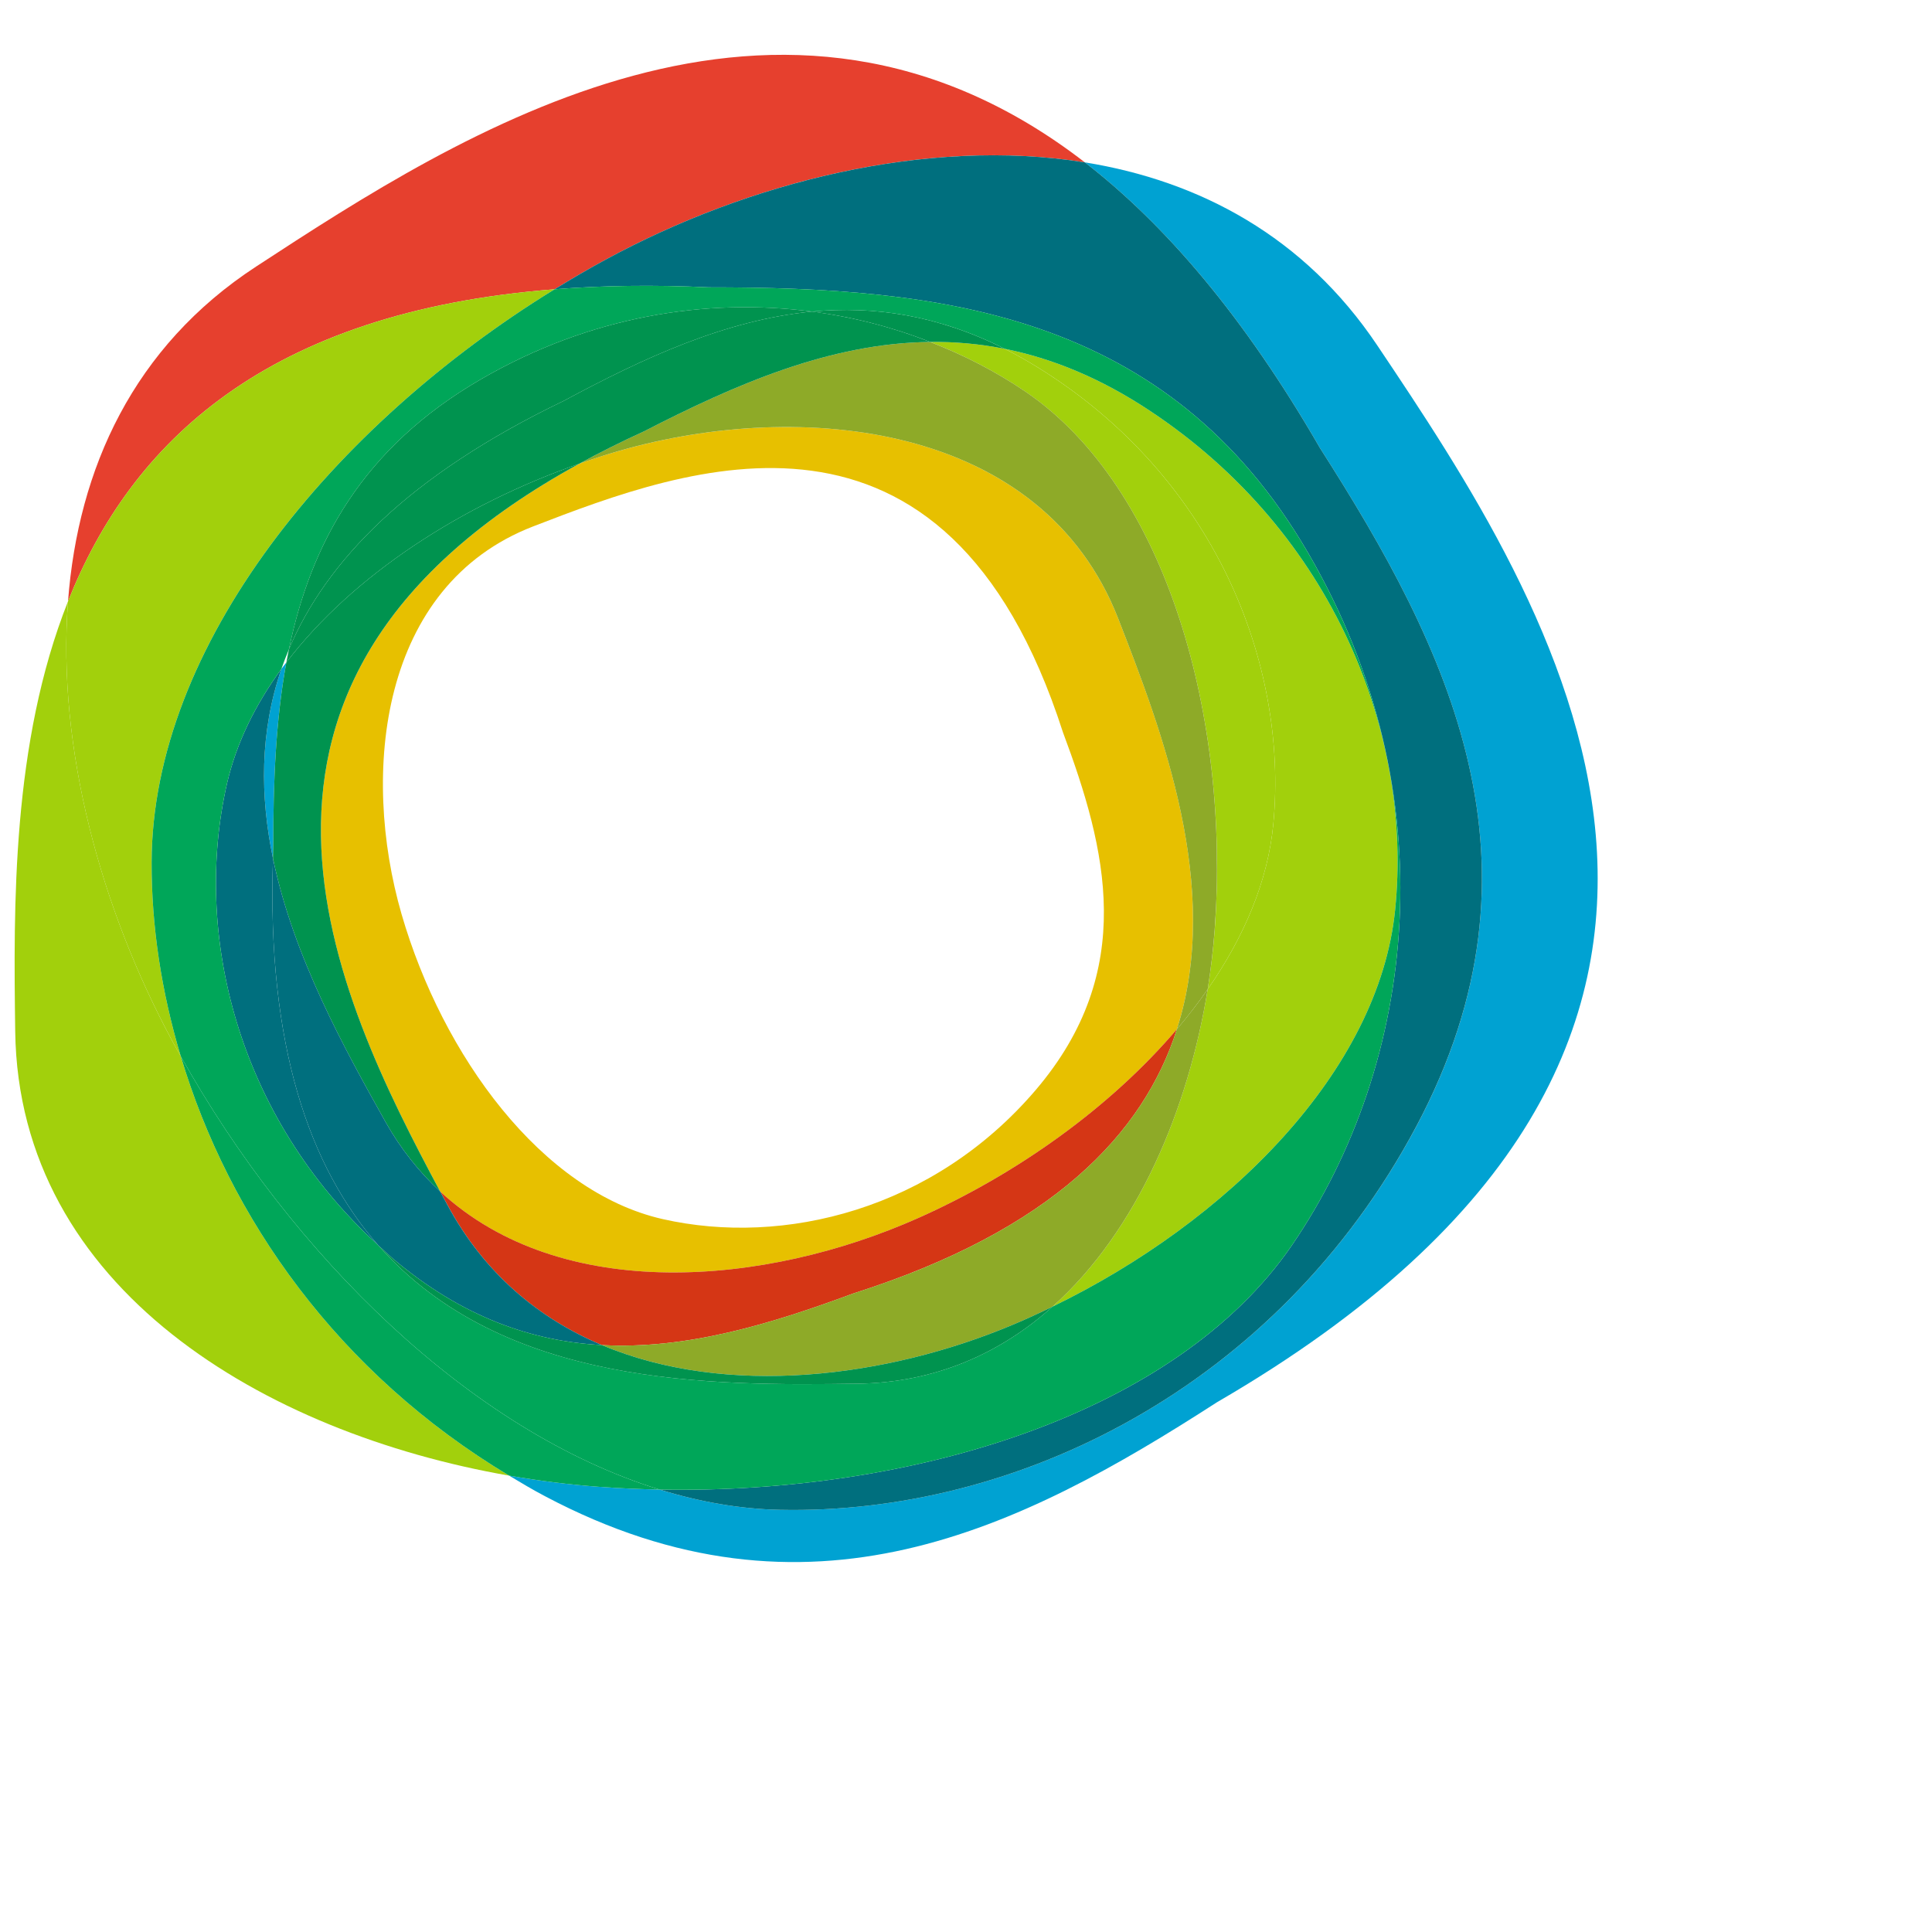
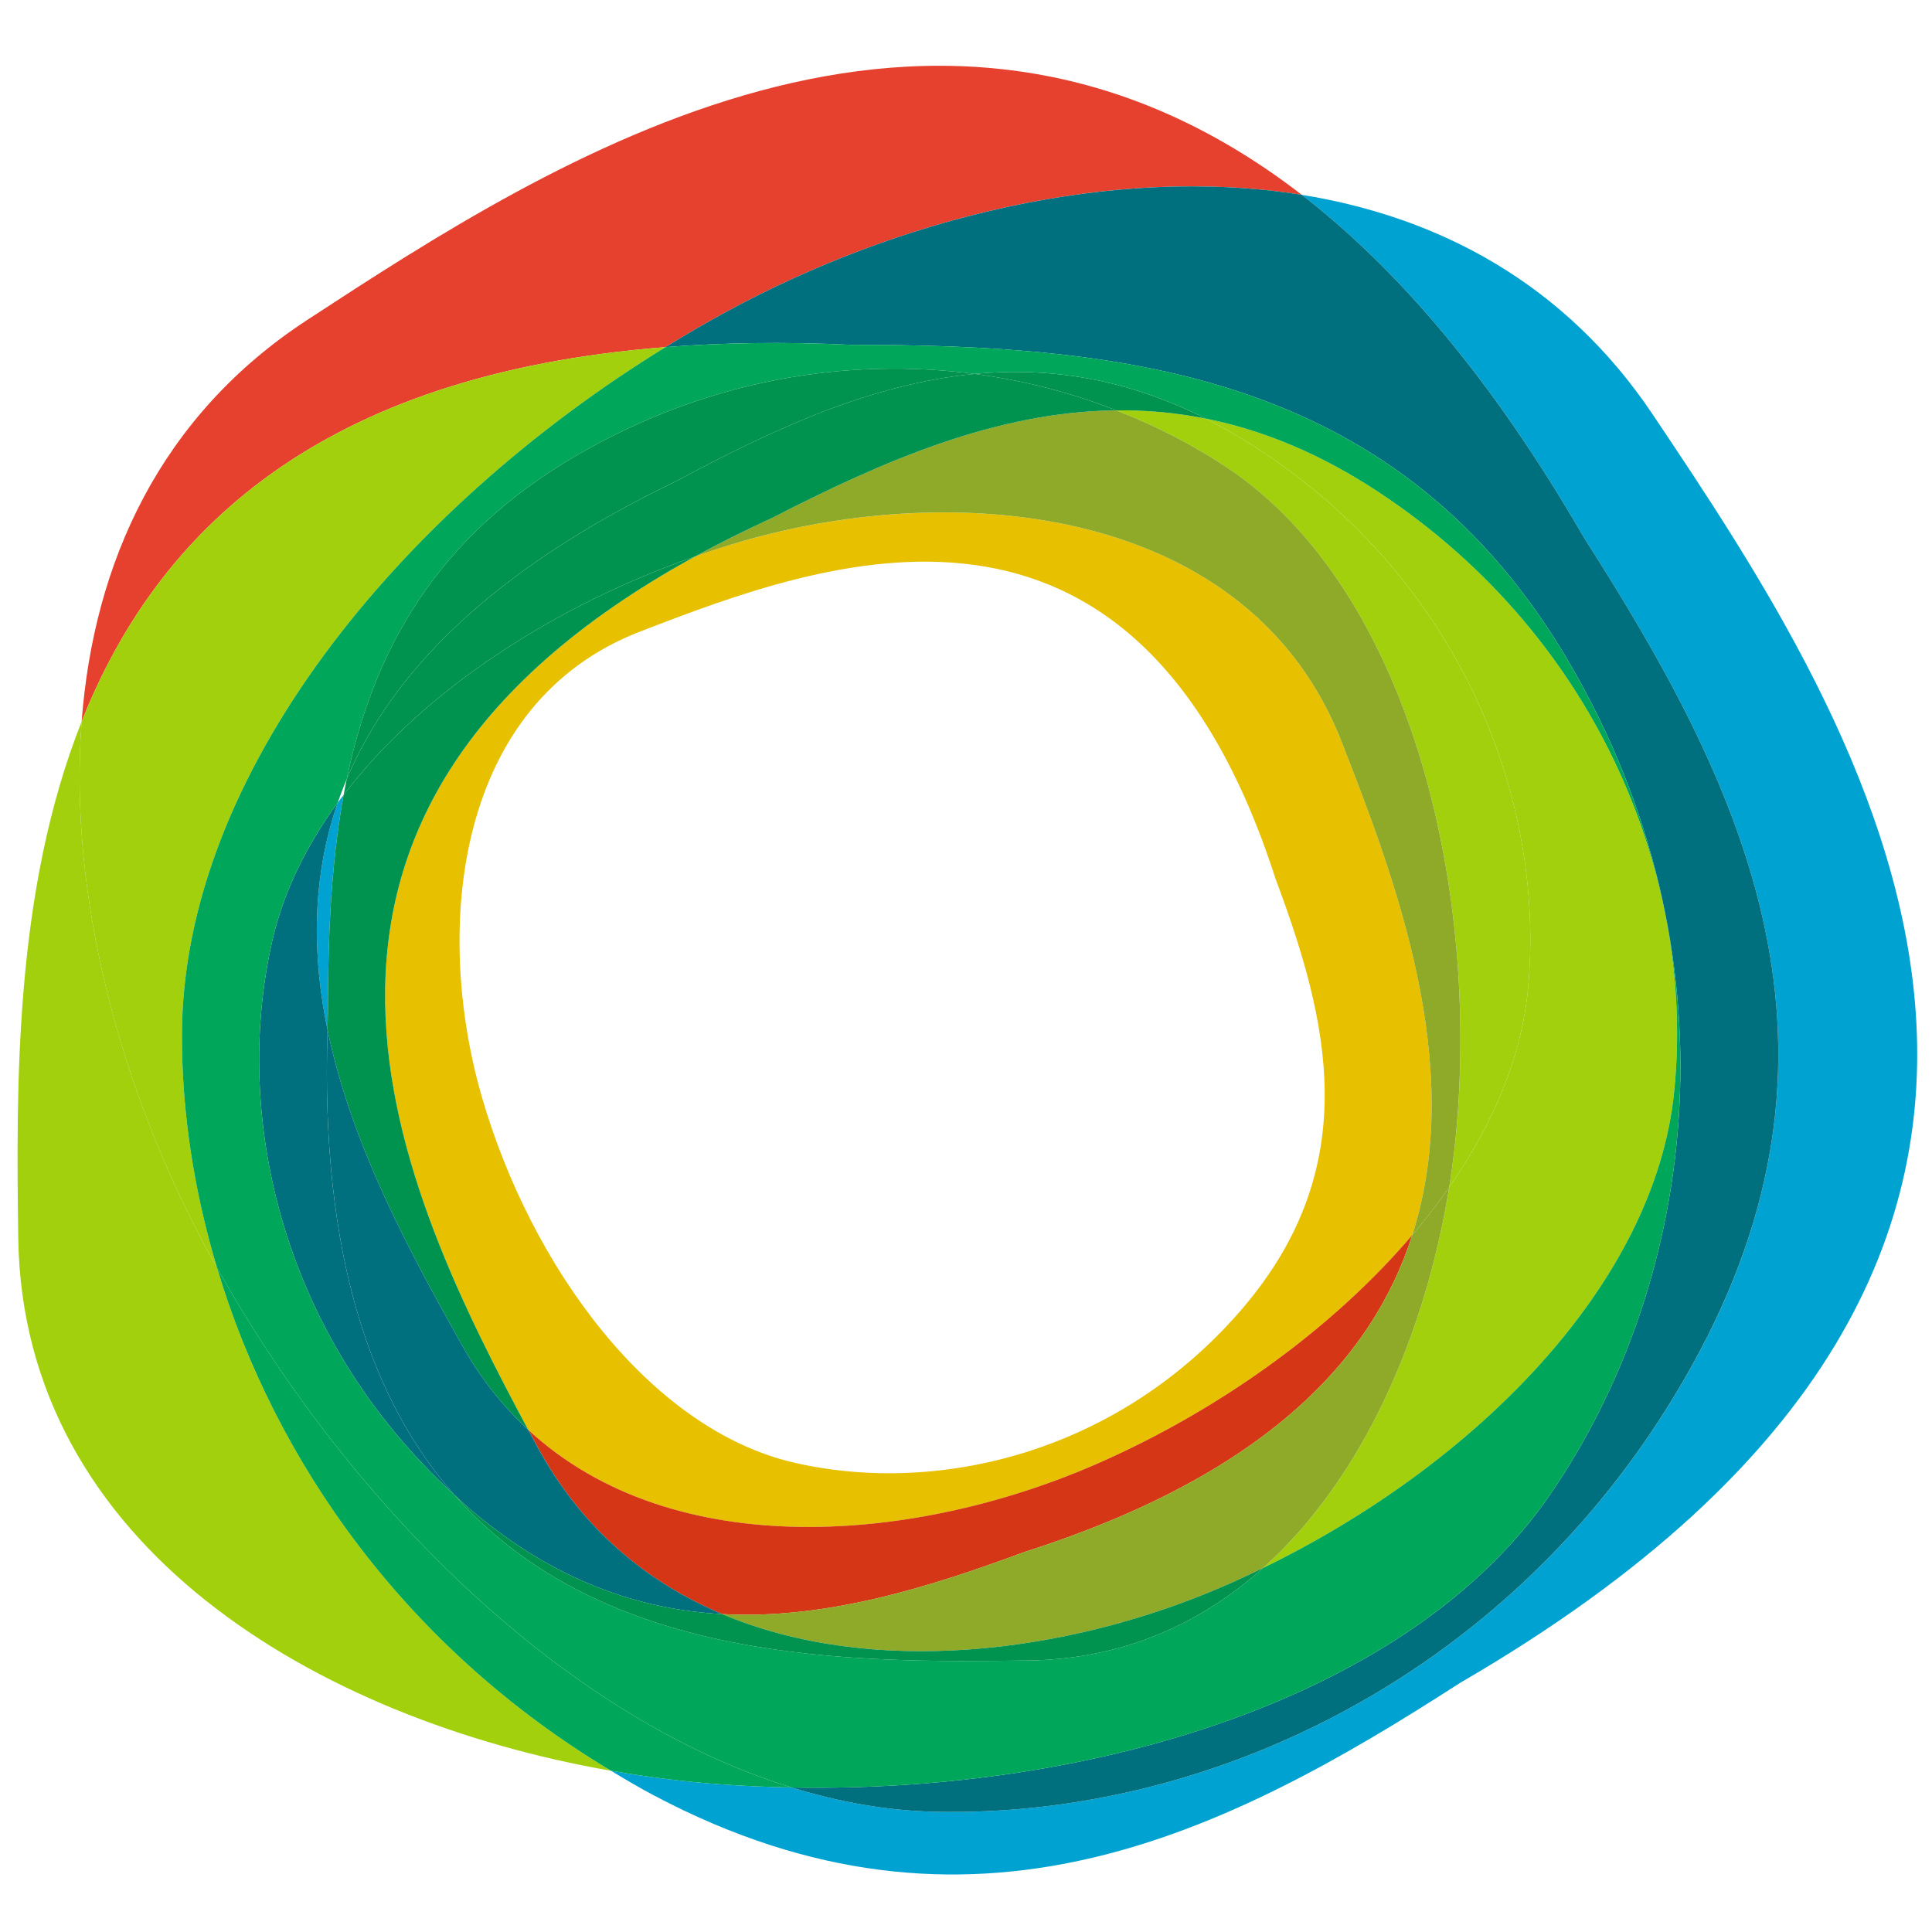
- <svg xmlns="http://www.w3.org/2000/svg" width="48px" height="48px" viewBox="0 0 48 48" version="1.1">
+ <svg xmlns="http://www.w3.org/2000/svg" width="40px" height="40px" viewBox="0 0 40 40" version="1.1">
  <g transform="translate(0 1)" fill="none" fill-rule="evenodd">
    <path d="M9.976,21.71 C8.961,18.197 9.435,13.55 13.247,12.078 C17.061,10.605 23.5,8.16 26.408,17.192 C27.491,20.089 28.265,23.111 25.731,26.082 C23.193,29.054 19.472,29.97 16.464,29.288 C13.455,28.605 10.993,25.221 9.976,21.71 M22.812,29.262 C25.268,28.169 27.59,26.509 29.24,24.569 C30.366,21.056 28.871,17.16 27.781,14.368 C25.887,9.508 19.909,8.904 15.392,10.2 C15.057,10.295 14.723,10.404 14.392,10.521 C4.49,15.944 8.332,23.733 10.935,28.602 C13.956,31.396 19.021,30.951 22.812,29.262" fill="#E7C000" />
    <path d="M13.779,6.187 C14.2,5.926 14.629,5.676 15.064,5.441 C18.581,3.535 23.011,2.402 26.953,3.034 C19.375,-2.819 11.471,2.285 6.367,5.62 C3.314,7.612 1.94,10.645 1.69,13.94 C3.25,10.009 6.608,6.745 13.779,6.187" fill="#E6402E" />
    <path d="M23.111,7.496 C23.953,7.824 24.746,8.234 25.467,8.723 C29.02,11.134 30.564,16.889 30.179,22.101 C30.143,22.588 30.083,23.083 30.005,23.578 C30.909,22.28 31.503,20.887 31.636,19.468 C32.012,15.46 30.156,10.844 25.807,8.142 C25.523,7.965 25.242,7.808 24.964,7.667 C24.337,7.542 23.72,7.488 23.111,7.496" fill="#A2D00C" />
    <path d="M4.49,25.24 C4.416,25.108 4.343,24.981 4.272,24.848 C2.523,21.6 1.411,17.607 1.69,13.94 C0.292,17.458 0.336,21.508 0.378,24.629 C0.466,31.021 6.579,34.603 12.65,35.662 C8.403,33.115 5.688,29.258 4.49,25.24" fill="#A2D00C" />
    <path d="M31.636,19.468 C31.503,20.887 30.909,22.28 30.005,23.578 C29.523,26.555 28.259,29.578 26.148,31.464 C30.496,29.354 34.259,25.615 34.662,21.602 C35.099,17.291 33.166,12.249 28.56,9.2 C27.327,8.383 26.128,7.9 24.964,7.667 C25.242,7.808 25.523,7.965 25.807,8.142 C30.156,10.844 32.012,15.46 31.636,19.468" fill="#A2D00C" />
    <path d="M4.272,24.848 C4.342,24.981 4.416,25.108 4.49,25.24 C4.009,23.634 3.763,22.005 3.767,20.425 C3.777,15.033 8.279,9.569 13.779,6.187 C6.609,6.745 3.25,10.009 1.69,13.94 C1.411,17.607 2.522,21.6 4.272,24.848" fill="#A2D00C" />
    <path d="M21.199,31.136 C26.144,29.56 28.409,27.171 29.24,24.569 C27.59,26.509 25.268,28.169 22.812,29.262 C19.021,30.951 13.956,31.395 10.935,28.602 C10.995,28.714 11.056,28.825 11.115,28.932 C12.031,30.637 13.38,31.756 14.952,32.418 C17.059,32.532 19.155,31.894 21.199,31.136" fill="#D53615" />
    <path d="M27.781,14.368 C28.87,17.16 30.366,21.056 29.24,24.569 C29.516,24.248 29.769,23.916 30.005,23.578 C30.083,23.083 30.142,22.588 30.178,22.101 C30.564,16.889 29.02,11.134 25.468,8.723 C24.746,8.234 23.954,7.824 23.11,7.496 C20.62,7.522 18.266,8.552 15.993,9.72 C15.422,9.981 14.889,10.247 14.392,10.521 C14.723,10.404 15.057,10.295 15.392,10.199 C19.909,8.904 25.887,9.508 27.781,14.368" fill="#8EAA28" />
    <path d="M30.005,23.578 C29.769,23.916 29.515,24.248 29.24,24.569 C28.409,27.171 26.144,29.56 21.199,31.136 C19.155,31.894 17.059,32.532 14.952,32.418 C18.06,33.726 22.027,33.235 25.176,31.908 C25.503,31.771 25.827,31.622 26.148,31.464 C28.259,29.578 29.523,26.555 30.005,23.578" fill="#8EAA28" />
    <path d="M34.213,7.574 C32.405,4.879 29.807,3.494 26.953,3.034 C28.94,4.571 30.906,6.858 32.795,10.132 C35.984,15.12 38.656,20.463 35.19,26.983 C31.72,33.5 25.218,36.638 19.372,36.511 C18.378,36.491 17.379,36.312 16.388,36.008 C15.885,35.998 15.384,35.976 14.887,35.94 C14.15,35.887 13.401,35.791 12.65,35.662 C12.942,35.837 13.234,36.012 13.541,36.173 C20.083,39.638 25.343,36.995 30.236,33.838 C45.72,24.852 38.52,13.994 34.213,7.574" fill="#00A2D2" />
    <path d="M6.782,20.326 C6.784,20.209 6.784,20.101 6.789,19.984 C6.789,18.454 6.846,16.921 7.114,15.459 C7.074,15.512 7.032,15.564 6.992,15.617 C6.449,17.194 6.463,18.792 6.782,20.326" fill="#00A2D2" />
    <path d="M6.782,20.326 C6.463,18.792 6.449,17.194 6.992,15.617 C6.345,16.506 5.872,17.46 5.64,18.466 C4.791,22.171 5.872,26.722 9.399,29.94 C7.699,28.007 6.626,24.997 6.782,20.326" fill="#006F7E" />
    <path d="M15.064,5.441 C14.629,5.676 14.2,5.926 13.779,6.187 C14.951,6.095 16.224,6.073 17.611,6.139 C23.288,6.139 28.994,6.727 32.495,12.728 C35.996,18.728 35.197,25.414 32.096,29.94 C29.224,34.13 22.665,36.125 16.389,36.008 C17.379,36.312 18.377,36.491 19.372,36.511 C25.217,36.638 31.72,33.5 35.189,26.982 C38.656,20.463 35.984,15.12 32.795,10.132 C30.905,6.858 28.94,4.571 26.953,3.034 C23.011,2.403 18.581,3.535 15.064,5.441" fill="#006F7E" />
    <path d="M16.389,36.008 C11.705,34.565 7.26,30.195 4.49,25.239 C5.688,29.258 8.402,33.115 12.65,35.662 C13.401,35.791 14.15,35.887 14.886,35.94 C15.384,35.976 15.885,35.998 16.389,36.008" fill="#00A659" />
    <path d="M24.964,7.667 C23.301,6.829 21.711,6.596 20.177,6.741 C21.201,6.876 22.188,7.132 23.11,7.496 C23.72,7.488 24.337,7.542 24.964,7.667" fill="#00934F" />
    <path d="M5.64,18.466 C5.872,17.46 6.345,16.506 6.992,15.617 C7.048,15.457 7.11,15.293 7.178,15.133 C7.723,12.505 9.005,10.122 11.961,8.415 C14.665,6.85 17.543,6.397 20.177,6.741 C21.711,6.596 23.3,6.829 24.964,7.667 C26.128,7.9 27.327,8.383 28.56,9.2 C33.166,12.249 35.1,17.291 34.662,21.602 C34.259,25.615 30.496,29.354 26.148,31.464 C24.856,32.621 23.245,33.351 21.301,33.378 C17.695,33.427 12.504,33.47 9.399,29.94 C5.872,26.722 4.791,22.17 5.64,18.466 M32.096,29.94 C35.197,25.414 35.996,18.729 32.495,12.728 C28.994,6.727 23.288,6.139 17.611,6.139 C16.224,6.073 14.951,6.095 13.779,6.187 C8.279,9.569 3.777,15.034 3.767,20.426 C3.763,22.005 4.009,23.633 4.49,25.24 C7.26,30.194 11.705,34.565 16.389,36.008 C22.665,36.125 29.224,34.13 32.096,29.94" fill="#00A659" />
    <path d="M14.391,10.521 C11.492,11.533 8.77,13.284 7.114,15.459 C6.846,16.922 6.789,18.454 6.789,19.984 C6.784,20.102 6.784,20.209 6.782,20.326 C7.29,22.779 8.57,25.072 9.582,26.881 C9.964,27.556 10.421,28.125 10.935,28.602 C8.333,23.733 4.49,15.944 14.391,10.521" fill="#00934F" />
    <path d="M14.953,32.418 C13.381,31.756 12.031,30.637 11.114,28.932 C11.057,28.825 10.995,28.714 10.935,28.602 C10.421,28.125 9.964,27.556 9.582,26.881 C8.57,25.072 7.29,22.779 6.782,20.326 C6.627,24.997 7.699,28.007 9.399,29.94 C9.521,30.052 9.639,30.165 9.764,30.272 C11.486,31.727 13.225,32.325 14.953,32.418" fill="#006F7E" />
    <path d="M14.391,10.521 C14.889,10.247 15.422,9.981 15.993,9.72 C18.266,8.552 20.62,7.522 23.111,7.496 C22.188,7.133 21.202,6.876 20.177,6.741 C18.026,6.948 15.983,7.896 14.01,8.957 C10.144,10.815 8.097,12.948 7.178,15.133 C7.156,15.242 7.134,15.351 7.114,15.459 C8.77,13.284 11.492,11.533 14.391,10.521" fill="#00934F" />
    <path d="M14.01,8.957 C15.984,7.896 18.026,6.948 20.177,6.741 C17.543,6.397 14.665,6.85 11.961,8.415 C9.005,10.122 7.723,12.505 7.178,15.133 C8.097,12.948 10.144,10.815 14.01,8.957" fill="#00934F" />
    <path d="M21.302,33.378 C23.245,33.351 24.856,32.621 26.148,31.464 C25.827,31.621 25.503,31.771 25.176,31.908 C22.027,33.235 18.06,33.726 14.953,32.418 C13.225,32.325 11.486,31.727 9.764,30.272 C9.639,30.165 9.521,30.052 9.399,29.94 C12.504,33.47 17.695,33.427 21.302,33.378" fill="#00934F" />
  </g>
</svg>
